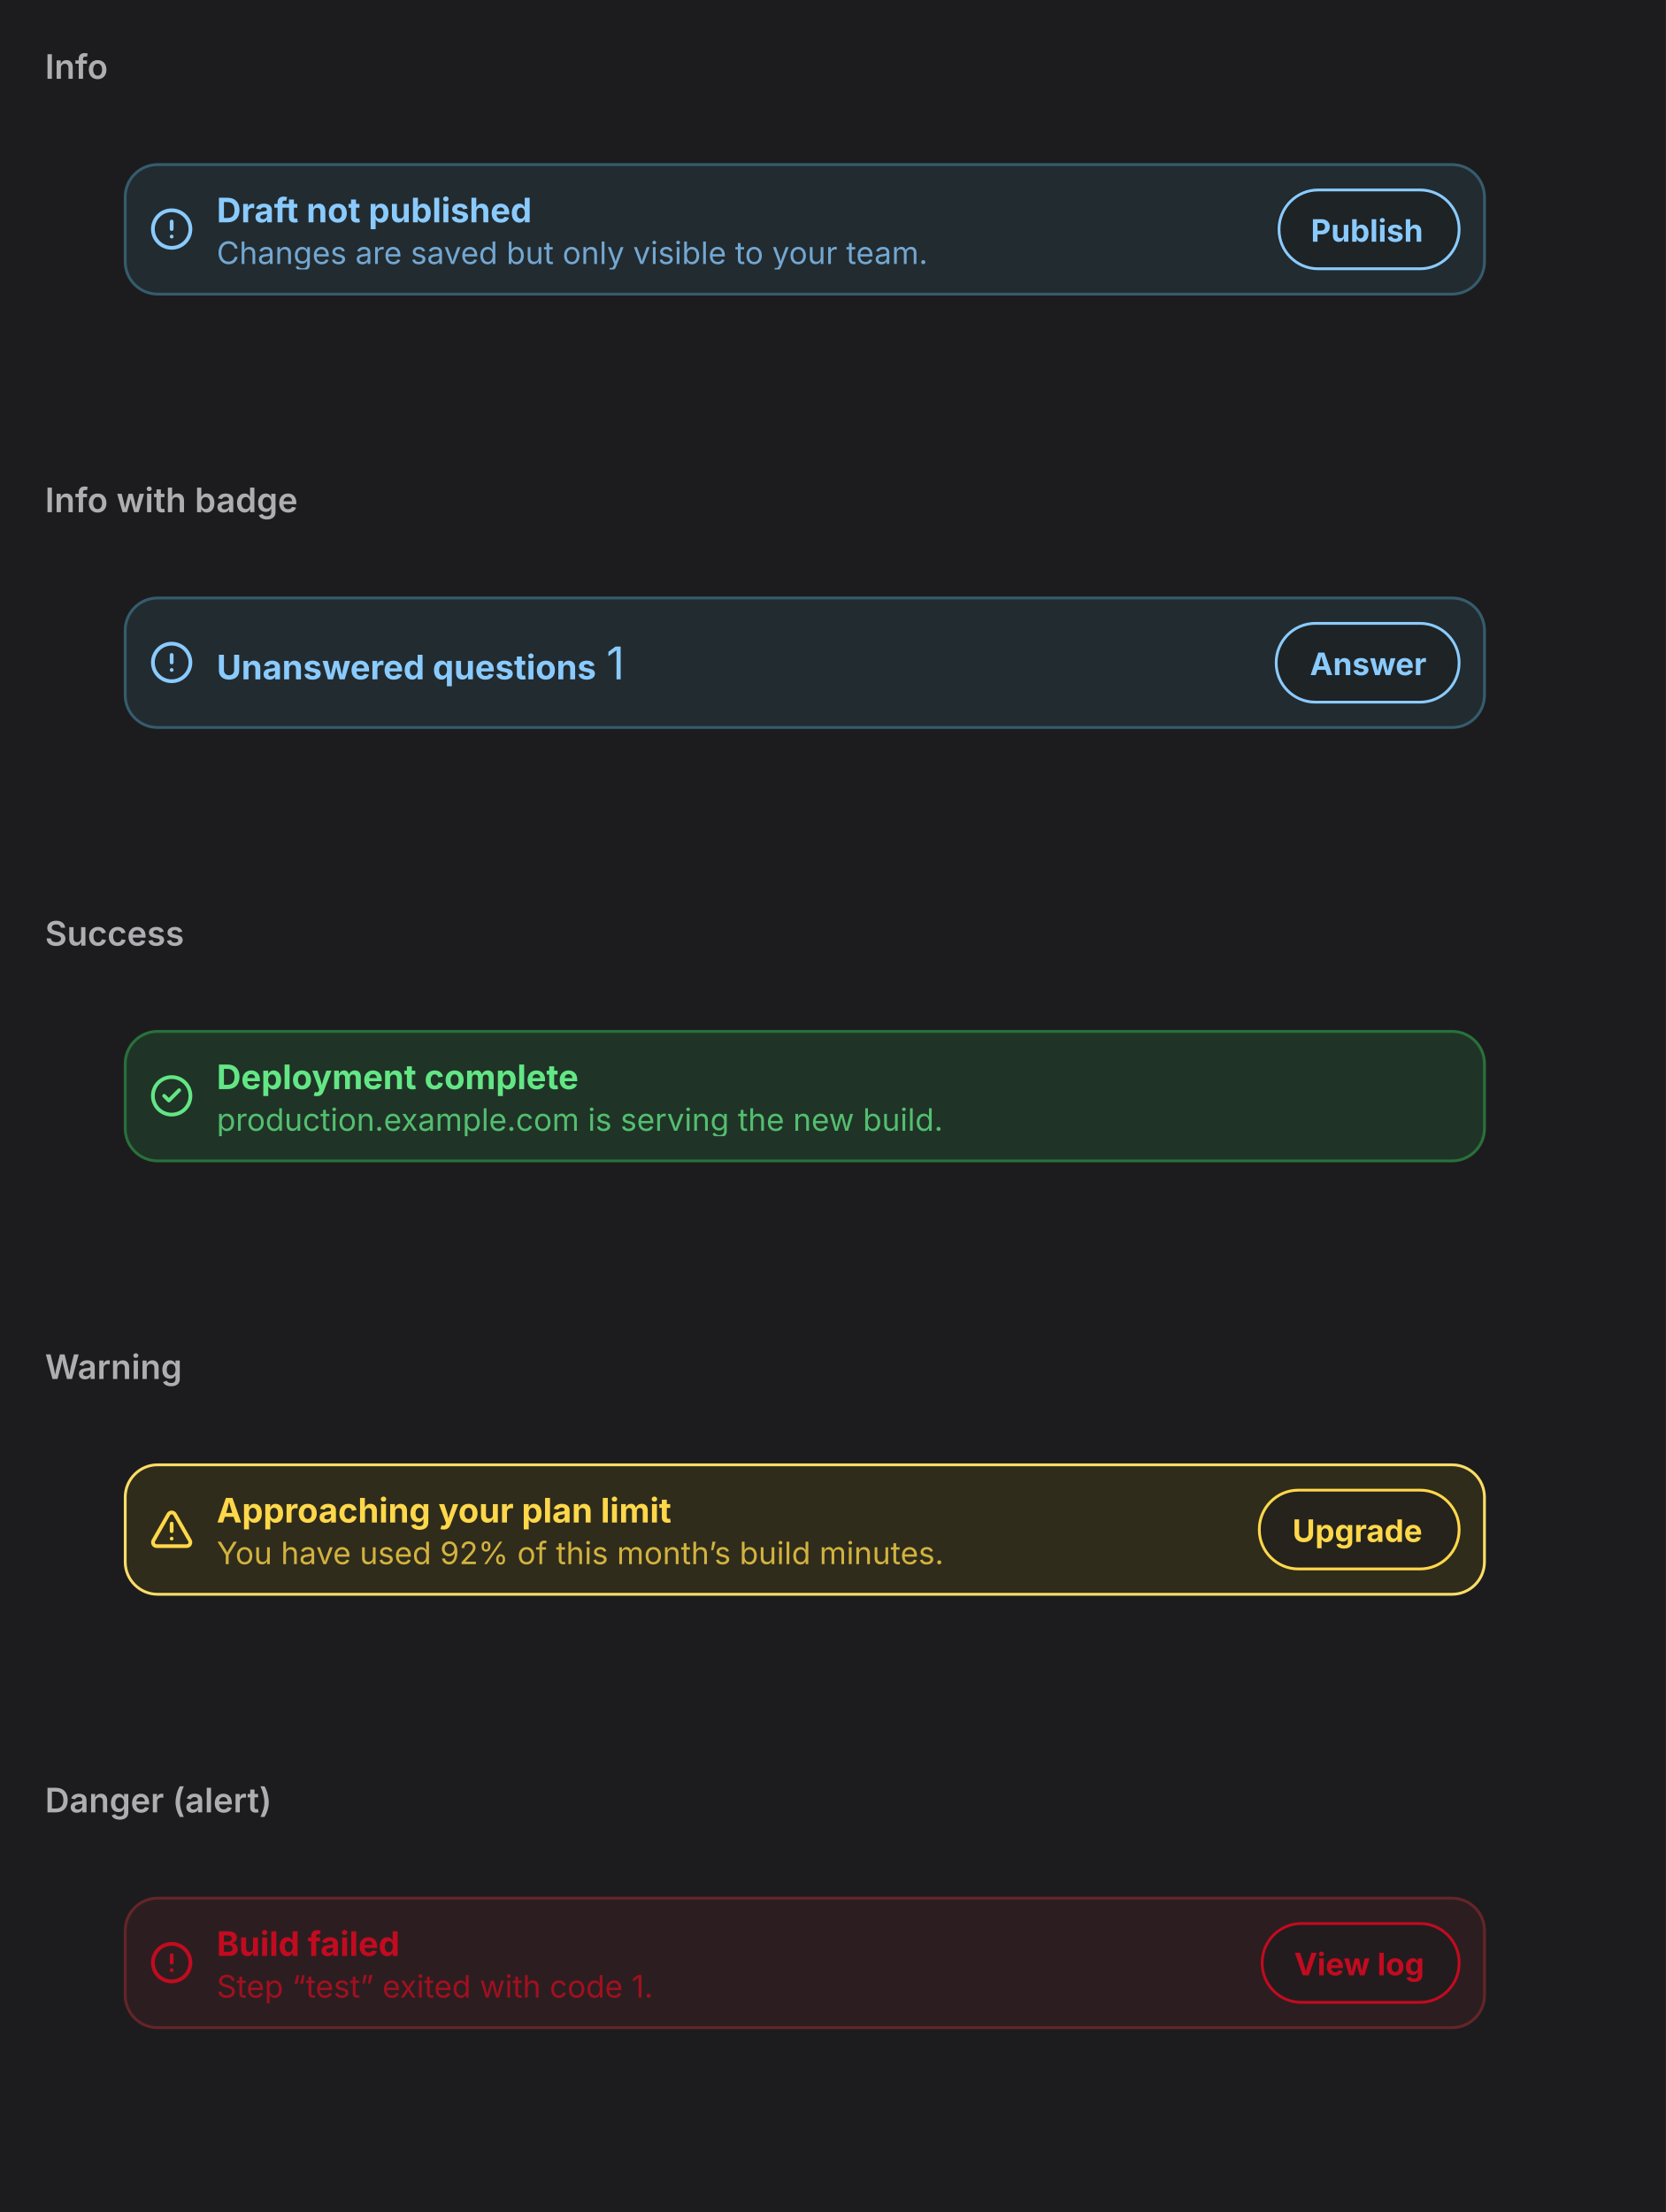
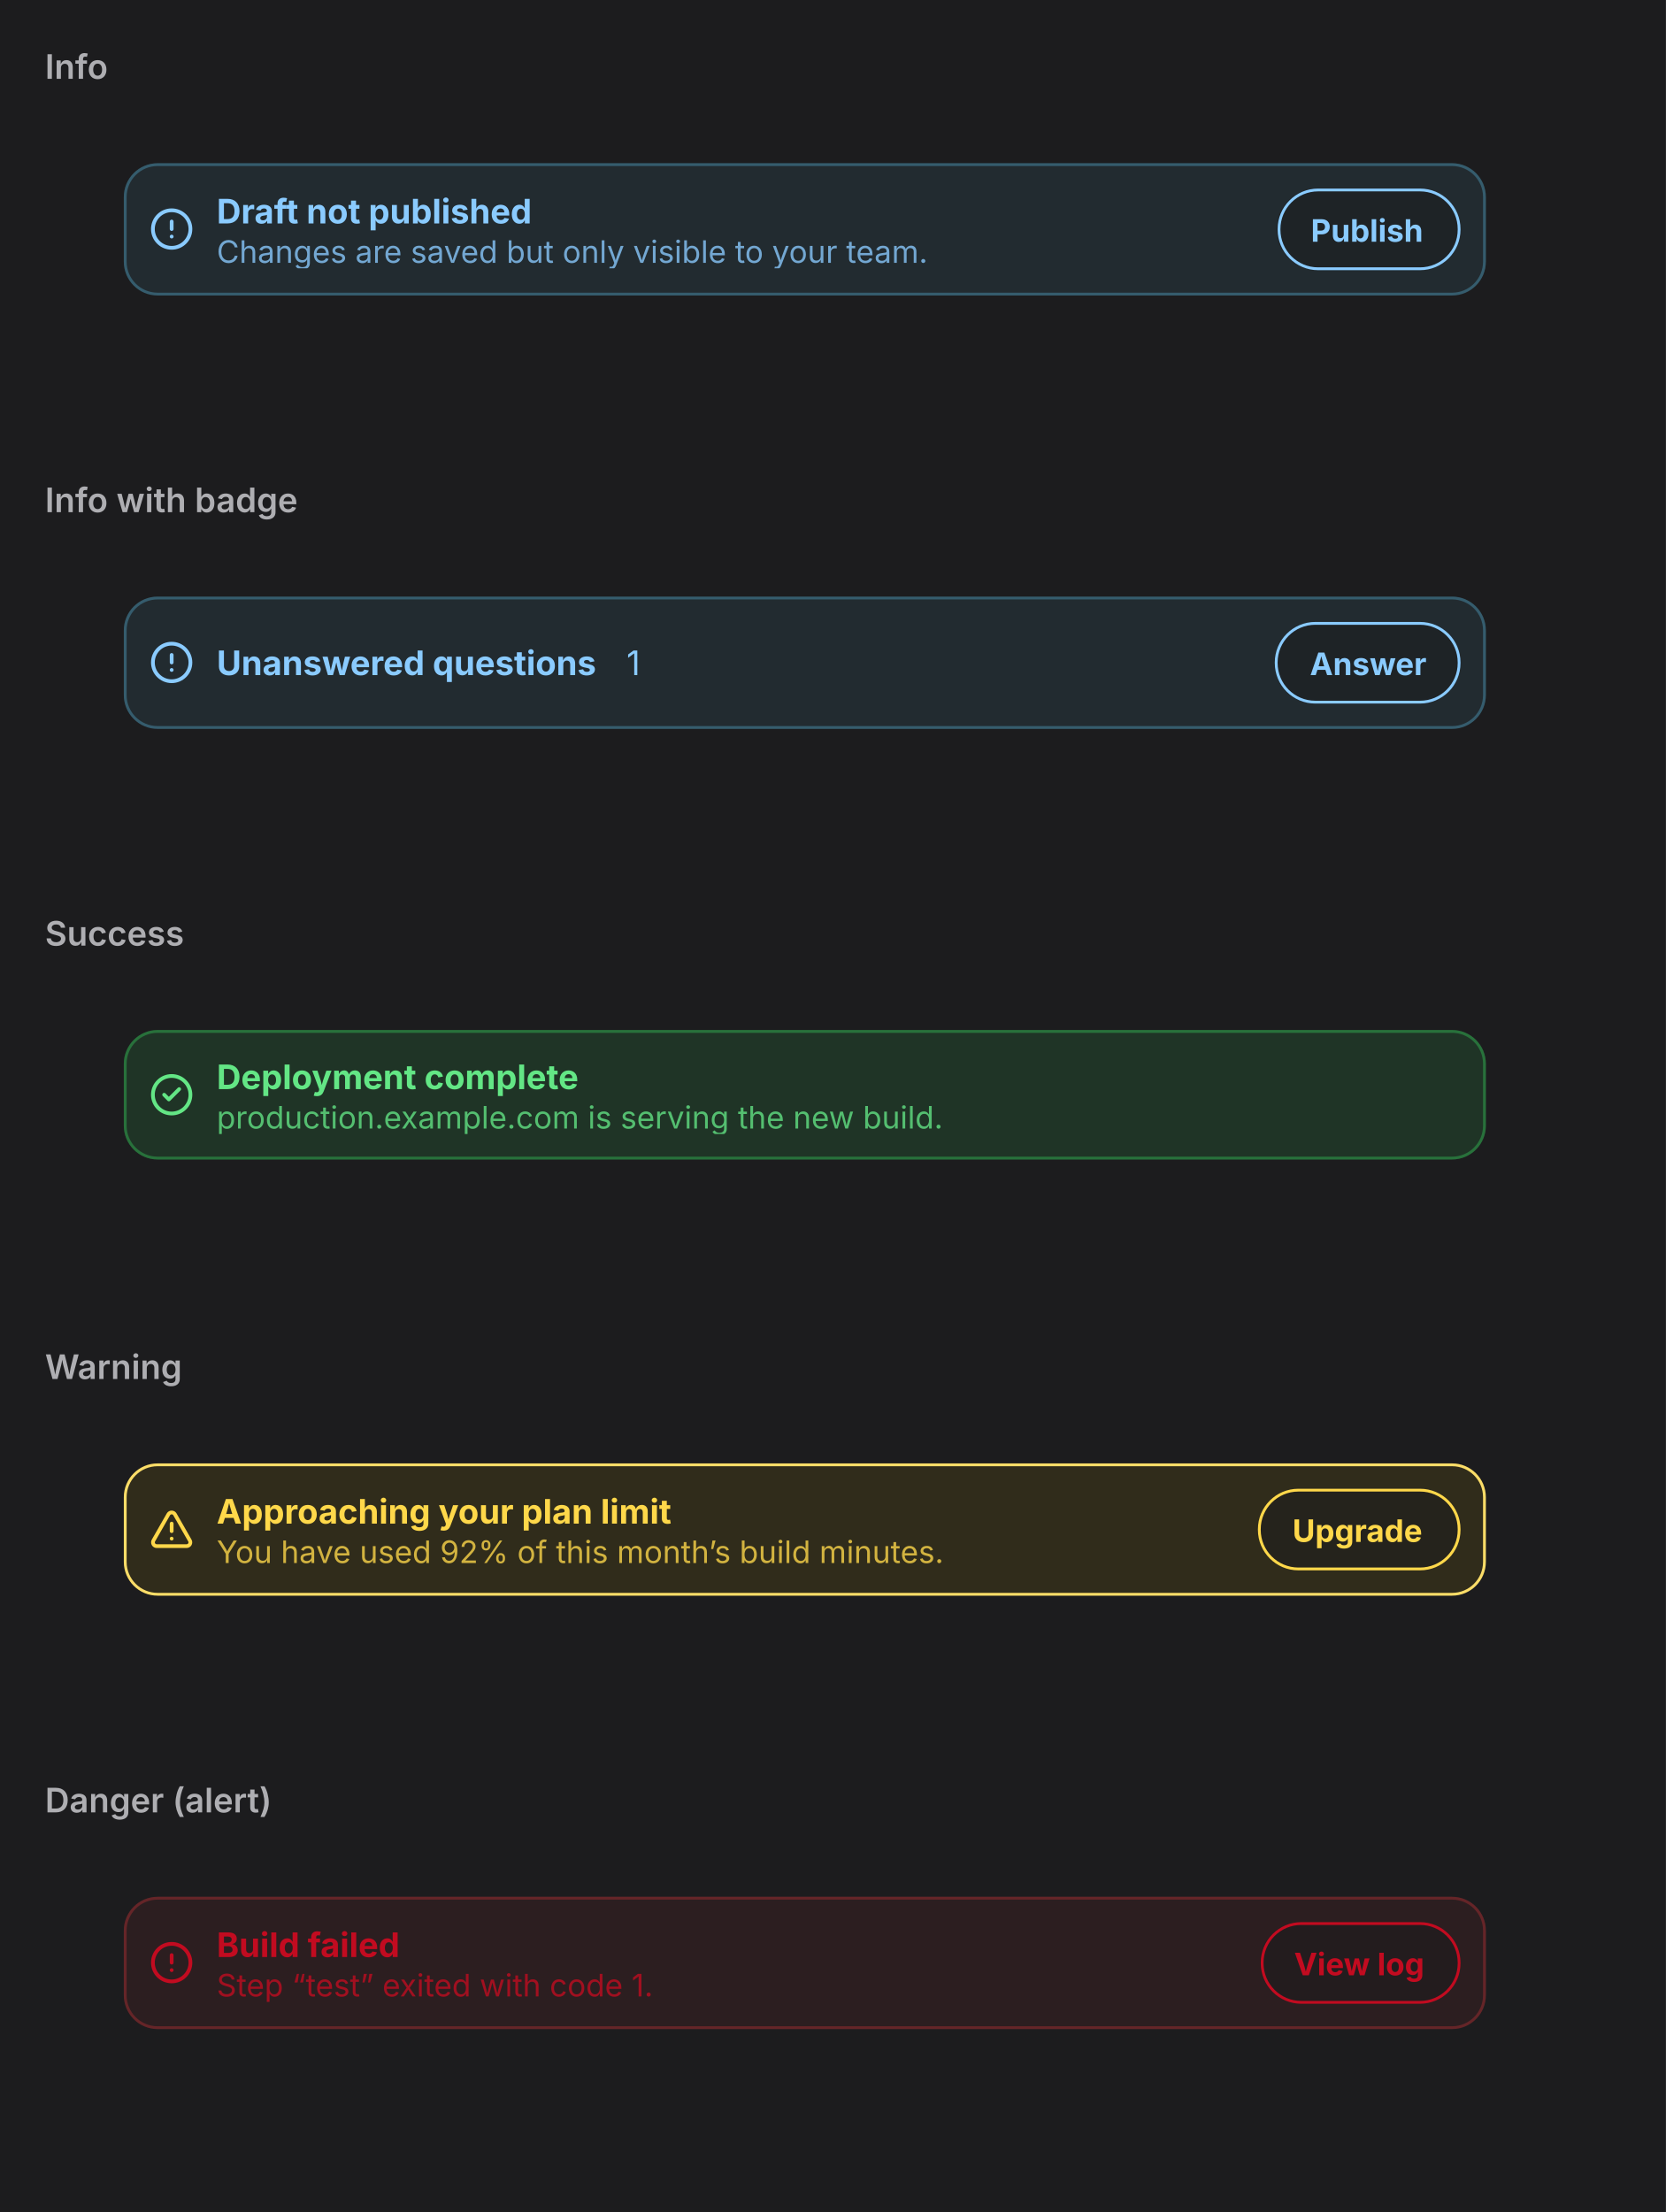
<svg xmlns="http://www.w3.org/2000/svg" viewBox="0 0 592 786" width="592" height="786">
  <defs>
    <clipPath id="cp0">
      <rect x="16" y="38" width="560" height="116" />
    </clipPath>
    <clipPath id="cp1">
      <rect x="16" y="192" width="560" height="116" />
    </clipPath>
    <clipPath id="cp2">
      <rect x="16" y="346" width="560" height="116" />
    </clipPath>
    <clipPath id="cp3">
      <rect x="16" y="500" width="560" height="116" />
    </clipPath>
    <clipPath id="cp4">
      <rect x="16" y="654" width="560" height="116" />
    </clipPath>
    <clipPath id="ct5">
      <rect x="16" y="16" width="560" height="22" />
    </clipPath>
    <clipPath id="irc6">
      <rect x="16" y="38" width="560" height="116" rx="0" />
    </clipPath>
    <clipPath id="ct8">
      <rect x="16" y="170" width="560" height="22" />
    </clipPath>
    <clipPath id="irc9">
      <rect x="16" y="192" width="560" height="116" rx="0" />
    </clipPath>
    <clipPath id="ct11">
      <rect x="16" y="324" width="560" height="22" />
    </clipPath>
    <clipPath id="irc12">
      <rect x="16" y="346" width="560" height="116" rx="0" />
    </clipPath>
    <clipPath id="ct14">
      <rect x="16" y="478" width="560" height="22" />
    </clipPath>
    <clipPath id="irc15">
      <rect x="16" y="500" width="560" height="116" rx="0" />
    </clipPath>
    <clipPath id="ct17">
      <rect x="16" y="632" width="560" height="22" />
    </clipPath>
    <clipPath id="irc18">
      <rect x="16" y="654" width="560" height="116" rx="0" />
    </clipPath>
  </defs>
  <rect x="0" y="0" width="592" height="786" rx="0" fill="rgb(28,28,30)" />
  <text x="16" y="28" font-family="system-ui, &quot;-apple-system&quot;, sans-serif" font-size="12" font-weight="600" fill="rgb(174,174,178)">Info</text>
  <g clip-path="url(#cp0)">
    <g clip-path="url(#irc6)">
      <clipPath id="svgimg7vclip">
        <rect x="16" y="38" width="560" height="116" />
      </clipPath>
      <g clip-path="url(#svgimg7vclip)">
        <g transform="translate(16 38)">
          <defs>
            <clipPath id="svgimg7cp0">
              <rect x="37" y="35" width="16" height="16.4" />
            </clipPath>
            <clipPath id="svgimg7ct2">
-               <rect x="61" y="29" width="116.7" height="15" />
+               <rect x="61" y="29.4" width="116.7" height="15" />
            </clipPath>
            <clipPath id="svgimg7cp3">
-               <rect x="61" y="44.8" width="368.6" height="13" />
+               <rect x="61" y="44.4" width="368.6" height="13" />
            </clipPath>
            <clipPath id="svgimg7ct4">
-               <rect x="61" y="44.8" width="368.6" height="13" />
+               <rect x="61" y="44.4" width="368.6" height="13" />
            </clipPath>
            <clipPath id="svgimg7ct5">
              <rect x="437.6" y="29" width="65.4" height="28.8" />
            </clipPath>
          </defs>
          <rect x="28" y="20" width="484" height="46.8" rx="12" fill="rgb(34,43,48)" />
          <rect x="28.5" y="20.5" width="483" height="46" rx="11.5" fill="none" stroke="rgb(53,92,109)" stroke-width="1" />
          <g clip-path="url(#svgimg7cp0)">
            <g color="rgb(138, 203, 255)">
              <clipPath id="svgimg7svgic1">
                <rect x="37" y="35.4" width="16" height="16" />
              </clipPath>
              <g clip-path="url(#svgimg7svgic1)">
                <g transform="translate(37 35.39)scale(.66667)">
                  <circle cx="12" cy="12" r="10" style="marker:none;vector-effect:none;color-interpolation:srgb" fill="none" stroke="rgb(138, 203, 255)" stroke-width="2px" stroke-dasharray="none" stroke-linecap="round" stroke-linejoin="round" stroke-opacity="1" fill-opacity="1" opacity="1" />
                  <line x1="12" x2="12" y1="8" y2="12" style="marker:none;vector-effect:none;color-interpolation:srgb" fill="none" stroke="rgb(138, 203, 255)" stroke-width="2px" stroke-dasharray="none" stroke-linecap="round" stroke-linejoin="round" stroke-opacity="1" fill-opacity="1" opacity="1" />
                  <line x1="12" x2="12.01" y1="16" y2="16" style="marker:none;vector-effect:none;color-interpolation:srgb" fill="none" stroke="rgb(138, 203, 255)" stroke-width="2px" stroke-dasharray="none" stroke-linecap="round" stroke-linejoin="round" stroke-opacity="1" fill-opacity="1" opacity="1" />
                </g>
              </g>
            </g>
          </g>
-           <text x="61" y="41" font-family="system-ui, &quot;-apple-system&quot;, sans-serif" font-size="12" font-weight="700" fill="rgb(138,203,255)">Draft not published</text>
+           <text x="61" y="41.39" font-family="system-ui, &quot;-apple-system&quot;, sans-serif" font-size="12" font-weight="700" fill="rgb(138,203,255)">Draft not published</text>
          <g opacity="0.78" clip-path="url(#svgimg7cp3)" style="isolation:isolate">
            <g clip-path="url(#svgimg7ct4)">
-               <text x="61" y="55.8" font-family="system-ui, &quot;-apple-system&quot;, sans-serif" font-size="11" fill="rgb(138,203,255)">Changes are saved but only visible to your team.</text>
+               <text x="61" y="55.39" font-family="system-ui, &quot;-apple-system&quot;, sans-serif" font-size="11" fill="rgb(138,203,255)">Changes are saved but only visible to your team.</text>
            </g>
          </g>
          <rect x="437.6" y="29" width="65.4" height="28.8" rx="14.4" fill="rgba(28,28,30,0.52)" />
          <rect x="438.5" y="29.5" width="64" height="28" rx="13.9" fill="none" stroke="rgb(138,203,255)" stroke-width="1" />
          <text x="449.83" y="47.89" font-family="system-ui, &quot;-apple-system&quot;, sans-serif" font-size="11" font-weight="650" fill="rgb(138,203,255)">Publish</text>
        </g>
      </g>
    </g>
  </g>
  <text x="16" y="182" font-family="system-ui, &quot;-apple-system&quot;, sans-serif" font-size="12" font-weight="600" fill="rgb(174,174,178)">Info with badge</text>
  <g clip-path="url(#cp1)">
    <g clip-path="url(#irc9)">
      <clipPath id="svgimg10vclip">
        <rect x="16" y="192" width="560" height="116" />
      </clipPath>
      <g clip-path="url(#svgimg10vclip)">
        <g transform="translate(16 192)">
          <defs>
            <clipPath id="svgimg10cp0">
              <rect x="37" y="35" width="16" height="16.4" />
            </clipPath>
            <clipPath id="svgimg10ct2">
-               <rect x="61" y="37.4" width="137.6" height="15" />
+               <rect x="61" y="35.9" width="137.6" height="15" />
            </clipPath>
            <clipPath id="svgimg10ct3">
-               <rect x="199.4" y="34.4" width="229.8" height="18" />
+               <rect x="206.6" y="35.9" width="5.6" height="15" />
            </clipPath>
            <clipPath id="svgimg10ct4">
              <rect x="437.3" y="29" width="65.7" height="28.8" />
            </clipPath>
          </defs>
          <rect x="28" y="20" width="484" height="46.8" rx="12" fill="rgb(34,43,48)" />
          <rect x="28.5" y="20.5" width="483" height="46" rx="11.5" fill="none" stroke="rgb(53,92,109)" stroke-width="1" />
          <g clip-path="url(#svgimg10cp0)">
            <g color="rgb(138, 203, 255)">
              <clipPath id="svgimg10svgic1">
                <rect x="37" y="35.4" width="16" height="16" />
              </clipPath>
              <g clip-path="url(#svgimg10svgic1)">
                <g transform="translate(37 35.39)scale(.66667)">
                  <circle cx="12" cy="12" r="10" style="marker:none;vector-effect:none;color-interpolation:srgb" fill="none" stroke="rgb(138, 203, 255)" stroke-width="2px" stroke-dasharray="none" stroke-linecap="round" stroke-linejoin="round" stroke-opacity="1" fill-opacity="1" opacity="1" />
                  <line x1="12" x2="12" y1="8" y2="12" style="marker:none;vector-effect:none;color-interpolation:srgb" fill="none" stroke="rgb(138, 203, 255)" stroke-width="2px" stroke-dasharray="none" stroke-linecap="round" stroke-linejoin="round" stroke-opacity="1" fill-opacity="1" opacity="1" />
                  <line x1="12" x2="12.01" y1="16" y2="16" style="marker:none;vector-effect:none;color-interpolation:srgb" fill="none" stroke="rgb(138, 203, 255)" stroke-width="2px" stroke-dasharray="none" stroke-linecap="round" stroke-linejoin="round" stroke-opacity="1" fill-opacity="1" opacity="1" />
                </g>
              </g>
            </g>
          </g>
-           <text x="61" y="49.39" font-family="system-ui, &quot;-apple-system&quot;, sans-serif" font-size="12" font-weight="700" fill="rgb(138,203,255)">Unanswered questions</text>
-           <text x="199.44" y="49.39" font-family="system-ui, &quot;-apple-system&quot;, sans-serif" font-size="16" fill="rgb(138,203,255)">1</text>
+           <text x="61" y="47.89" font-family="system-ui, &quot;-apple-system&quot;, sans-serif" font-size="12" font-weight="700" fill="rgb(138,203,255)">Unanswered questions</text>
+           <text x="206.64" y="47.89" font-family="system-ui, &quot;-apple-system&quot;, sans-serif" font-size="12" fill="rgb(138,203,255)">1</text>
          <rect x="437.3" y="29" width="65.7" height="28.8" rx="14.4" fill="rgba(28,28,30,0.52)" />
          <rect x="437.5" y="29.5" width="65" height="28" rx="13.9" fill="none" stroke="rgb(138,203,255)" stroke-width="1" />
          <text x="449.47" y="47.89" font-family="system-ui, &quot;-apple-system&quot;, sans-serif" font-size="11" font-weight="650" fill="rgb(138,203,255)">Answer</text>
        </g>
      </g>
    </g>
  </g>
  <text x="16" y="336" font-family="system-ui, &quot;-apple-system&quot;, sans-serif" font-size="12" font-weight="600" fill="rgb(174,174,178)">Success</text>
  <g clip-path="url(#cp2)">
    <g clip-path="url(#irc12)">
      <clipPath id="svgimg13vclip">
        <rect x="16" y="346" width="560" height="116" />
      </clipPath>
      <g clip-path="url(#svgimg13vclip)">
        <g transform="translate(16 346)">
          <defs>
            <clipPath id="svgimg13cp0">
-               <rect x="37" y="35" width="16" height="16.4" />
+               <rect x="37" y="35" width="16" height="16" />
            </clipPath>
            <clipPath id="svgimg13ct2">
              <rect x="61" y="29" width="132.1" height="15" />
            </clipPath>
            <clipPath id="svgimg13cp3">
-               <rect x="61" y="44.8" width="434" height="13" />
+               <rect x="61" y="44" width="434" height="13" />
            </clipPath>
            <clipPath id="svgimg13ct4">
-               <rect x="61" y="44.8" width="434" height="13" />
-             </clipPath>
-           </defs>
-           <rect x="28" y="20" width="484" height="46.8" rx="12" fill="rgb(31,52,38)" />
-           <rect x="28.5" y="20.5" width="483" height="46" rx="11.5" fill="none" stroke="rgb(40,113,59)" stroke-width="1" />
+               <rect x="61" y="44" width="434" height="13" />
+             </clipPath>
+           </defs>
+           <rect x="28" y="20" width="484" height="46" rx="12" fill="rgb(31,52,38)" />
+           <rect x="28.5" y="20.5" width="483" height="45" rx="11.5" fill="none" stroke="rgb(40,113,59)" stroke-width="1" />
          <g clip-path="url(#svgimg13cp0)">
            <g color="rgb(99, 230, 133)">
              <clipPath id="svgimg13svgic1">
-                 <rect x="37" y="35.4" width="16" height="16" />
+                 <rect x="37" y="35" width="16" height="16" />
              </clipPath>
              <g clip-path="url(#svgimg13svgic1)">
-                 <g transform="translate(37 35.39)scale(.66667)">
+                 <g transform="translate(37 35)scale(.66667)">
                  <circle cx="12" cy="12" r="10" style="marker:none;vector-effect:none;color-interpolation:srgb" fill="none" stroke="rgb(99, 230, 133)" stroke-width="2px" stroke-dasharray="none" stroke-linecap="round" stroke-linejoin="round" stroke-opacity="1" fill-opacity="1" opacity="1" />
                  <path d="m16 9-5.5 5.5L8 12" style="marker:none;vector-effect:none;color-interpolation:srgb" fill="none" stroke="rgb(99, 230, 133)" stroke-width="2px" stroke-dasharray="none" stroke-linecap="round" stroke-linejoin="round" stroke-opacity="1" fill-opacity="1" opacity="1" />
                </g>
              </g>
            </g>
          </g>
          <text x="61" y="41" font-family="system-ui, &quot;-apple-system&quot;, sans-serif" font-size="12" font-weight="700" fill="rgb(99,230,133)">Deployment complete</text>
          <g opacity="0.78" clip-path="url(#svgimg13cp3)" style="isolation:isolate">
            <g clip-path="url(#svgimg13ct4)">
-               <text x="61" y="55.8" font-family="system-ui, &quot;-apple-system&quot;, sans-serif" font-size="11" fill="rgb(99,230,133)">production.example.com is serving the new build.</text>
+               <text x="61" y="55" font-family="system-ui, &quot;-apple-system&quot;, sans-serif" font-size="11" fill="rgb(99,230,133)">production.example.com is serving the new build.</text>
            </g>
          </g>
        </g>
      </g>
    </g>
  </g>
  <text x="16" y="490" font-family="system-ui, &quot;-apple-system&quot;, sans-serif" font-size="12" font-weight="600" fill="rgb(174,174,178)">Warning</text>
  <g clip-path="url(#cp3)">
    <g clip-path="url(#irc15)">
      <clipPath id="svgimg16vclip">
        <rect x="16" y="500" width="560" height="116" />
      </clipPath>
      <g clip-path="url(#svgimg16vclip)">
        <g transform="translate(16 500)">
          <defs>
            <clipPath id="svgimg16cp0">
              <rect x="37" y="35" width="16" height="16.4" />
            </clipPath>
            <clipPath id="svgimg16ct2">
-               <rect x="61" y="29" width="166.1" height="15" />
+               <rect x="61" y="29.4" width="166.1" height="15" />
            </clipPath>
            <clipPath id="svgimg16cp3">
-               <rect x="61" y="44.8" width="362.1" height="13" />
+               <rect x="61" y="44.4" width="362.1" height="13" />
            </clipPath>
            <clipPath id="svgimg16ct4">
-               <rect x="61" y="44.8" width="362.1" height="13" />
+               <rect x="61" y="44.4" width="362.1" height="13" />
            </clipPath>
            <clipPath id="svgimg16ct5">
              <rect x="431.1" y="29" width="71.9" height="28.8" />
            </clipPath>
          </defs>
          <rect x="28" y="20" width="484" height="46.8" rx="12" fill="rgb(48,44,27)" />
          <rect x="28.5" y="20.5" width="483" height="46" rx="11.5" fill="none" stroke="rgb(251,221,104)" stroke-width="1" />
          <g clip-path="url(#svgimg16cp0)">
            <g color="rgb(255, 216, 74)">
              <clipPath id="svgimg16svgic1">
                <rect x="37" y="35.4" width="16" height="16" />
              </clipPath>
              <g clip-path="url(#svgimg16svgic1)">
                <g transform="translate(37 35.39)scale(.66667)">
                  <path d="m21.7 18-8-14a2 2 0 0 0-3.4 0l-8 14A2 2 0 0 0 4 21h16a2 2 0 0 0 1.7-3" style="marker:none;vector-effect:none;color-interpolation:srgb" fill="none" stroke="rgb(255, 216, 74)" stroke-width="2px" stroke-dasharray="none" stroke-linecap="round" stroke-linejoin="round" stroke-opacity="1" fill-opacity="1" opacity="1" />
                  <path d="M12 9v4" style="marker:none;vector-effect:none;color-interpolation:srgb" fill="none" stroke="rgb(255, 216, 74)" stroke-width="2px" stroke-dasharray="none" stroke-linecap="round" stroke-linejoin="round" stroke-opacity="1" fill-opacity="1" opacity="1" />
                  <path d="M12 17z" style="marker:none;vector-effect:none;color-interpolation:srgb" fill="none" stroke="rgb(255, 216, 74)" stroke-width="2px" stroke-dasharray="none" stroke-linecap="round" stroke-linejoin="round" stroke-opacity="1" fill-opacity="1" opacity="1" />
                </g>
              </g>
            </g>
          </g>
-           <text x="61" y="41" font-family="system-ui, &quot;-apple-system&quot;, sans-serif" font-size="12" font-weight="700" fill="rgb(255,216,74)">Approaching your plan limit</text>
+           <text x="61" y="41.39" font-family="system-ui, &quot;-apple-system&quot;, sans-serif" font-size="12" font-weight="700" fill="rgb(255,216,74)">Approaching your plan limit</text>
          <g opacity="0.78" clip-path="url(#svgimg16cp3)" style="isolation:isolate">
            <g clip-path="url(#svgimg16ct4)">
-               <text x="61" y="55.8" font-family="system-ui, &quot;-apple-system&quot;, sans-serif" font-size="11" fill="rgb(255,216,74)">You have used 92% of this month’s build minutes.</text>
+               <text x="61" y="55.39" font-family="system-ui, &quot;-apple-system&quot;, sans-serif" font-size="11" fill="rgb(255,216,74)">You have used 92% of this month’s build minutes.</text>
            </g>
          </g>
          <rect x="431.1" y="29" width="71.9" height="28.8" rx="14.4" fill="rgba(28,28,30,0.52)" />
          <rect x="431.5" y="29.5" width="71" height="28" rx="13.9" fill="none" stroke="rgb(255,216,74)" stroke-width="1" />
          <text x="443.28" y="47.89" font-family="system-ui, &quot;-apple-system&quot;, sans-serif" font-size="11" font-weight="650" fill="rgb(255,216,74)">Upgrade</text>
        </g>
      </g>
    </g>
  </g>
  <text x="16" y="644" font-family="system-ui, &quot;-apple-system&quot;, sans-serif" font-size="12" font-weight="600" fill="rgb(174,174,178)">Danger (alert)</text>
  <g clip-path="url(#cp4)">
    <g clip-path="url(#irc18)">
      <clipPath id="svgimg19vclip">
        <rect x="16" y="654" width="560" height="116" />
      </clipPath>
      <g clip-path="url(#svgimg19vclip)">
        <g transform="translate(16 654)">
          <defs>
            <clipPath id="svgimg19cp0">
              <rect x="37" y="35" width="16" height="16.4" />
            </clipPath>
            <clipPath id="svgimg19ct2">
-               <rect x="61" y="29" width="67.5" height="15" />
+               <rect x="61" y="29.4" width="67.5" height="15" />
            </clipPath>
            <clipPath id="svgimg19cp3">
-               <rect x="61" y="44.8" width="362.7" height="13" />
+               <rect x="61" y="44.4" width="362.7" height="13" />
            </clipPath>
            <clipPath id="svgimg19ct4">
-               <rect x="61" y="44.8" width="362.7" height="13" />
+               <rect x="61" y="44.4" width="362.7" height="13" />
            </clipPath>
            <clipPath id="svgimg19ct5">
              <rect x="431.7" y="29" width="71.3" height="28.8" />
            </clipPath>
          </defs>
          <rect x="28" y="20" width="484" height="46.8" rx="12" fill="rgb(44,30,32)" />
          <rect x="28.5" y="20.5" width="483" height="46" rx="11.5" fill="none" stroke="rgb(101,37,40)" stroke-width="1" />
          <g clip-path="url(#svgimg19cp0)">
            <g color="rgb(194, 11, 32)">
              <clipPath id="svgimg19svgic1">
                <rect x="37" y="35.4" width="16" height="16" />
              </clipPath>
              <g clip-path="url(#svgimg19svgic1)">
                <g transform="translate(37 35.39)scale(.66667)">
                  <circle cx="12" cy="12" r="10" style="marker:none;vector-effect:none;color-interpolation:srgb" fill="none" stroke="rgb(194, 11, 32)" stroke-width="2px" stroke-dasharray="none" stroke-linecap="round" stroke-linejoin="round" stroke-opacity="1" fill-opacity="1" opacity="1" />
                  <line x1="12" x2="12" y1="8" y2="12" style="marker:none;vector-effect:none;color-interpolation:srgb" fill="none" stroke="rgb(194, 11, 32)" stroke-width="2px" stroke-dasharray="none" stroke-linecap="round" stroke-linejoin="round" stroke-opacity="1" fill-opacity="1" opacity="1" />
                  <line x1="12" x2="12.01" y1="16" y2="16" style="marker:none;vector-effect:none;color-interpolation:srgb" fill="none" stroke="rgb(194, 11, 32)" stroke-width="2px" stroke-dasharray="none" stroke-linecap="round" stroke-linejoin="round" stroke-opacity="1" fill-opacity="1" opacity="1" />
                </g>
              </g>
            </g>
          </g>
-           <text x="61" y="41" font-family="system-ui, &quot;-apple-system&quot;, sans-serif" font-size="12" font-weight="700" fill="rgb(194,11,32)">Build failed</text>
+           <text x="61" y="41.39" font-family="system-ui, &quot;-apple-system&quot;, sans-serif" font-size="12" font-weight="700" fill="rgb(194,11,32)">Build failed</text>
          <g opacity="0.78" clip-path="url(#svgimg19cp3)" style="isolation:isolate">
            <g clip-path="url(#svgimg19ct4)">
-               <text x="61" y="55.8" font-family="system-ui, &quot;-apple-system&quot;, sans-serif" font-size="11" fill="rgb(194,11,32)">Step “test” exited with code 1.</text>
+               <text x="61" y="55.39" font-family="system-ui, &quot;-apple-system&quot;, sans-serif" font-size="11" fill="rgb(194,11,32)">Step “test” exited with code 1.</text>
            </g>
          </g>
          <rect x="431.7" y="29" width="71.3" height="28.8" rx="14.4" fill="rgba(28,28,30,0.52)" />
          <rect x="432.5" y="29.5" width="70" height="28" rx="13.9" fill="none" stroke="rgb(194,11,32)" stroke-width="1" />
          <text x="443.88" y="47.89" font-family="system-ui, &quot;-apple-system&quot;, sans-serif" font-size="11" font-weight="650" fill="rgb(194,11,32)">View log</text>
        </g>
      </g>
    </g>
  </g>
</svg>
